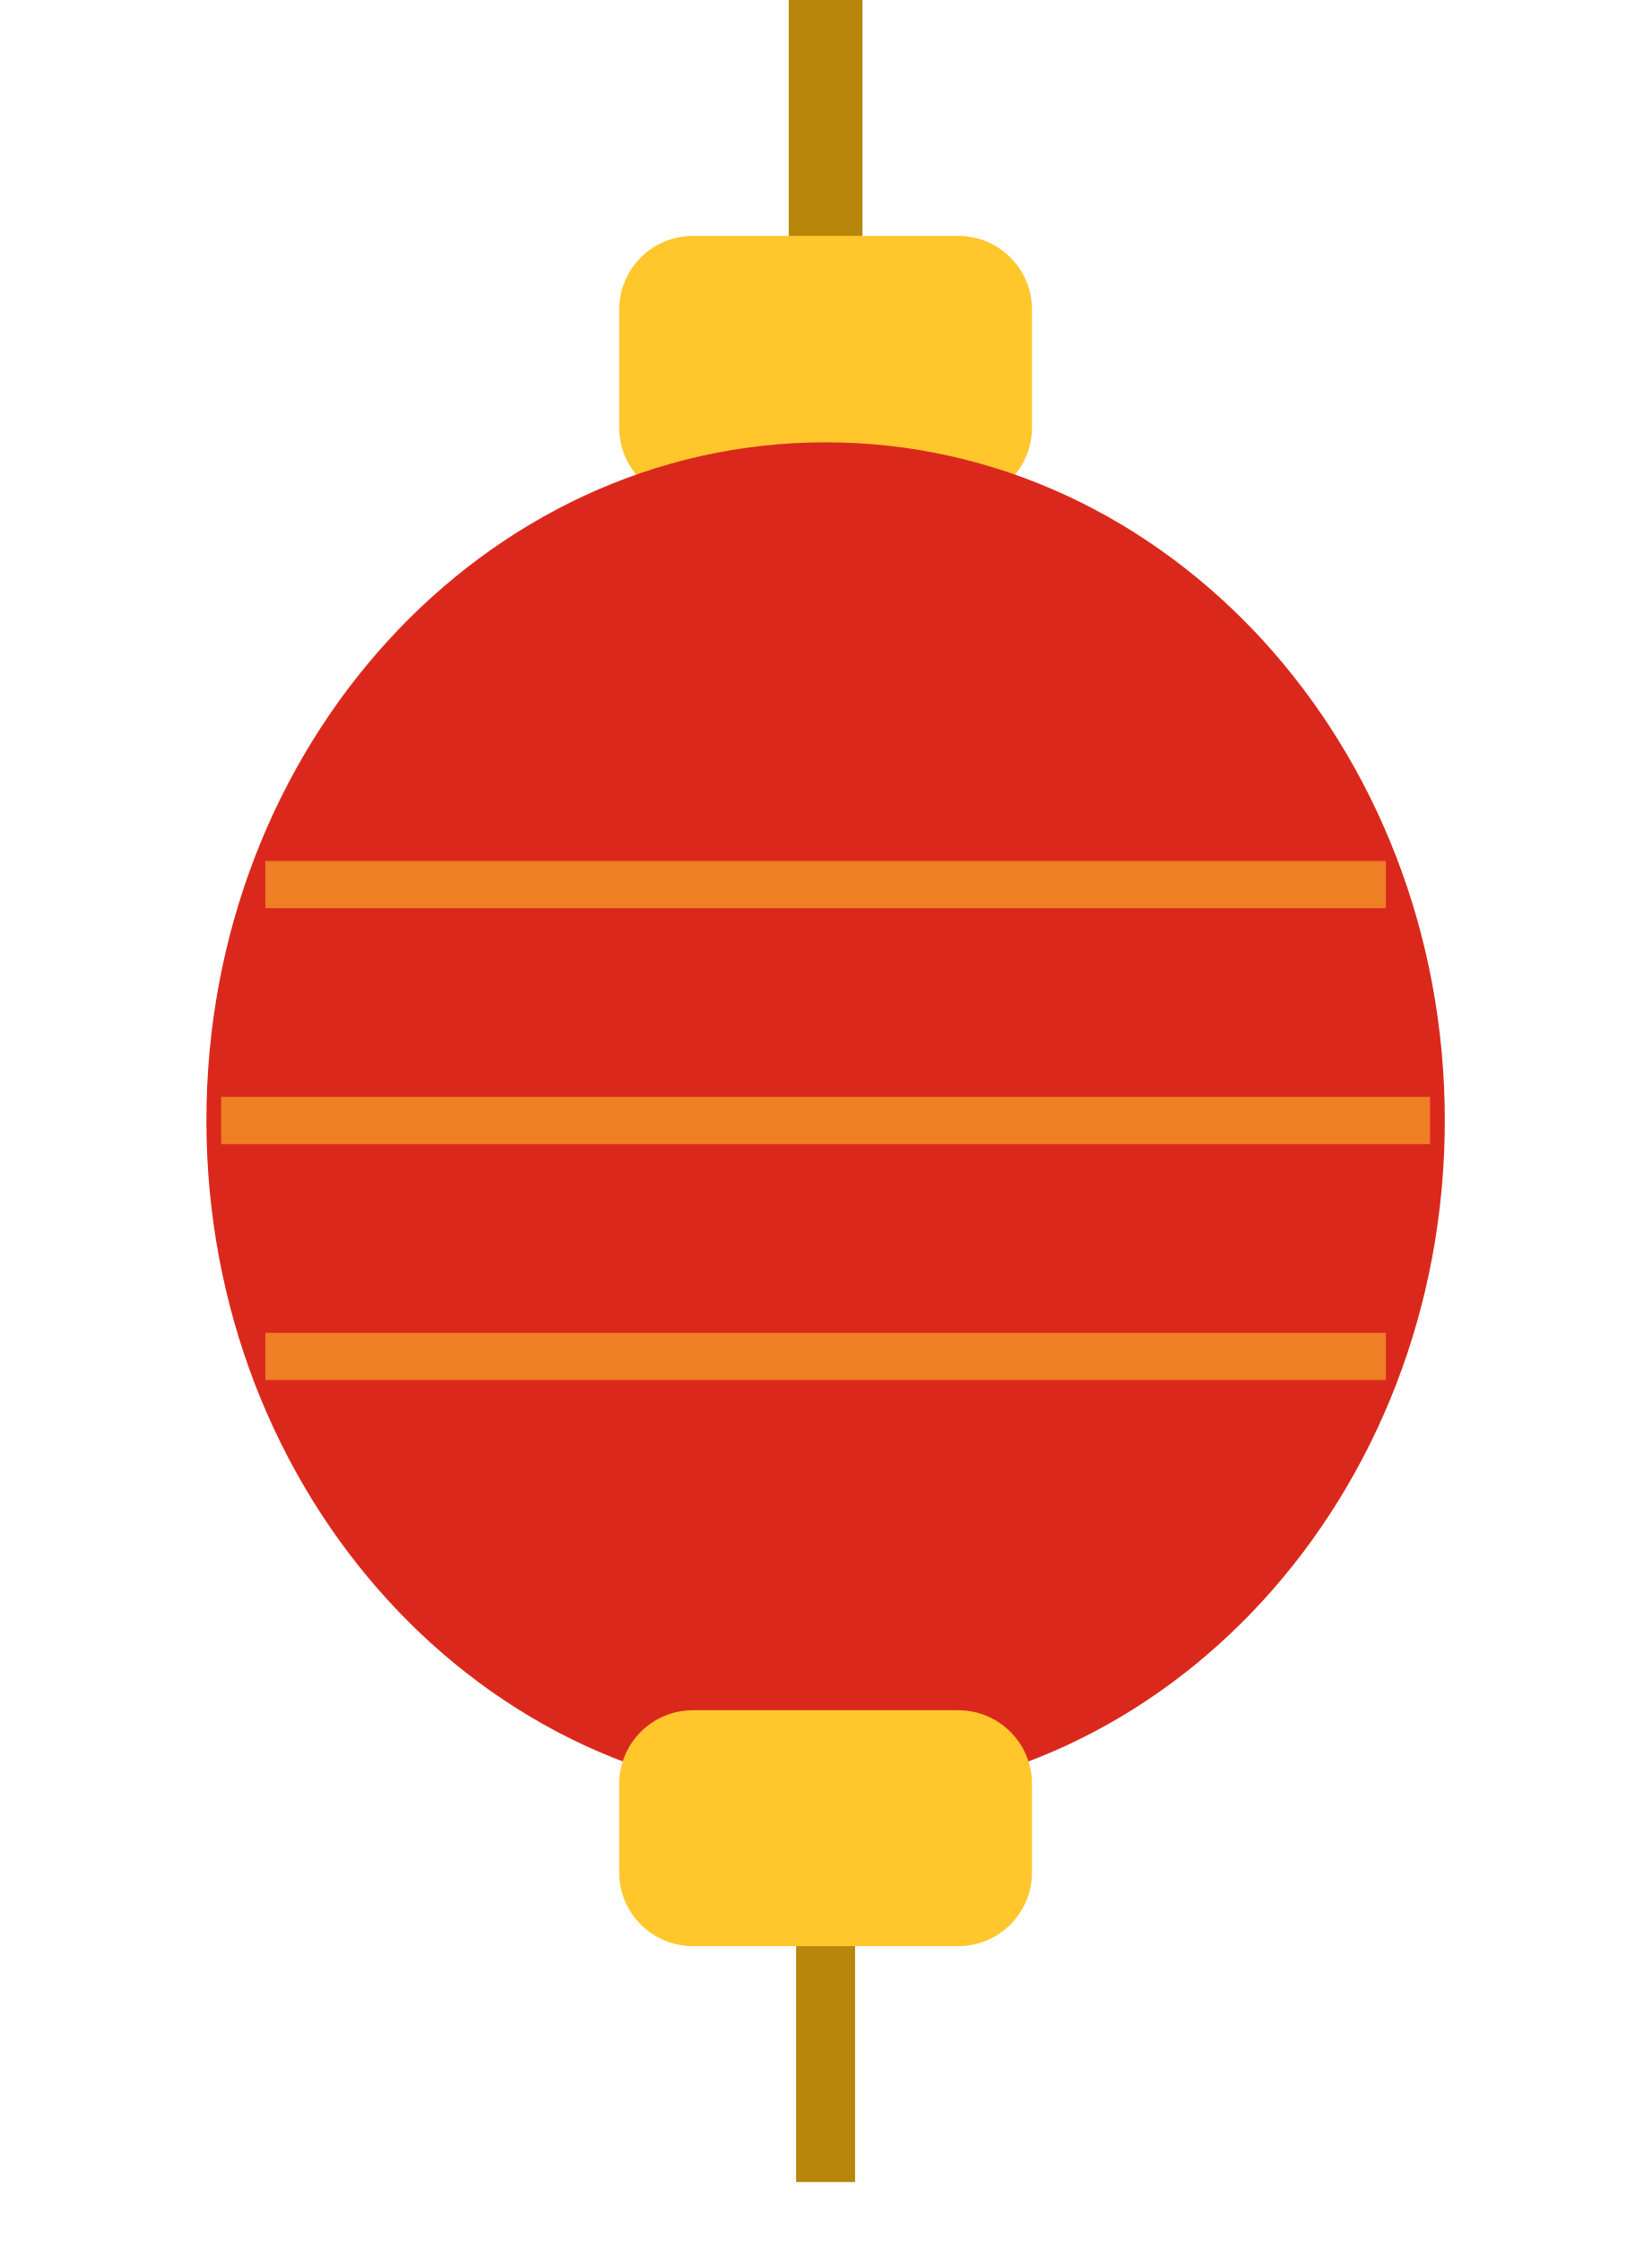
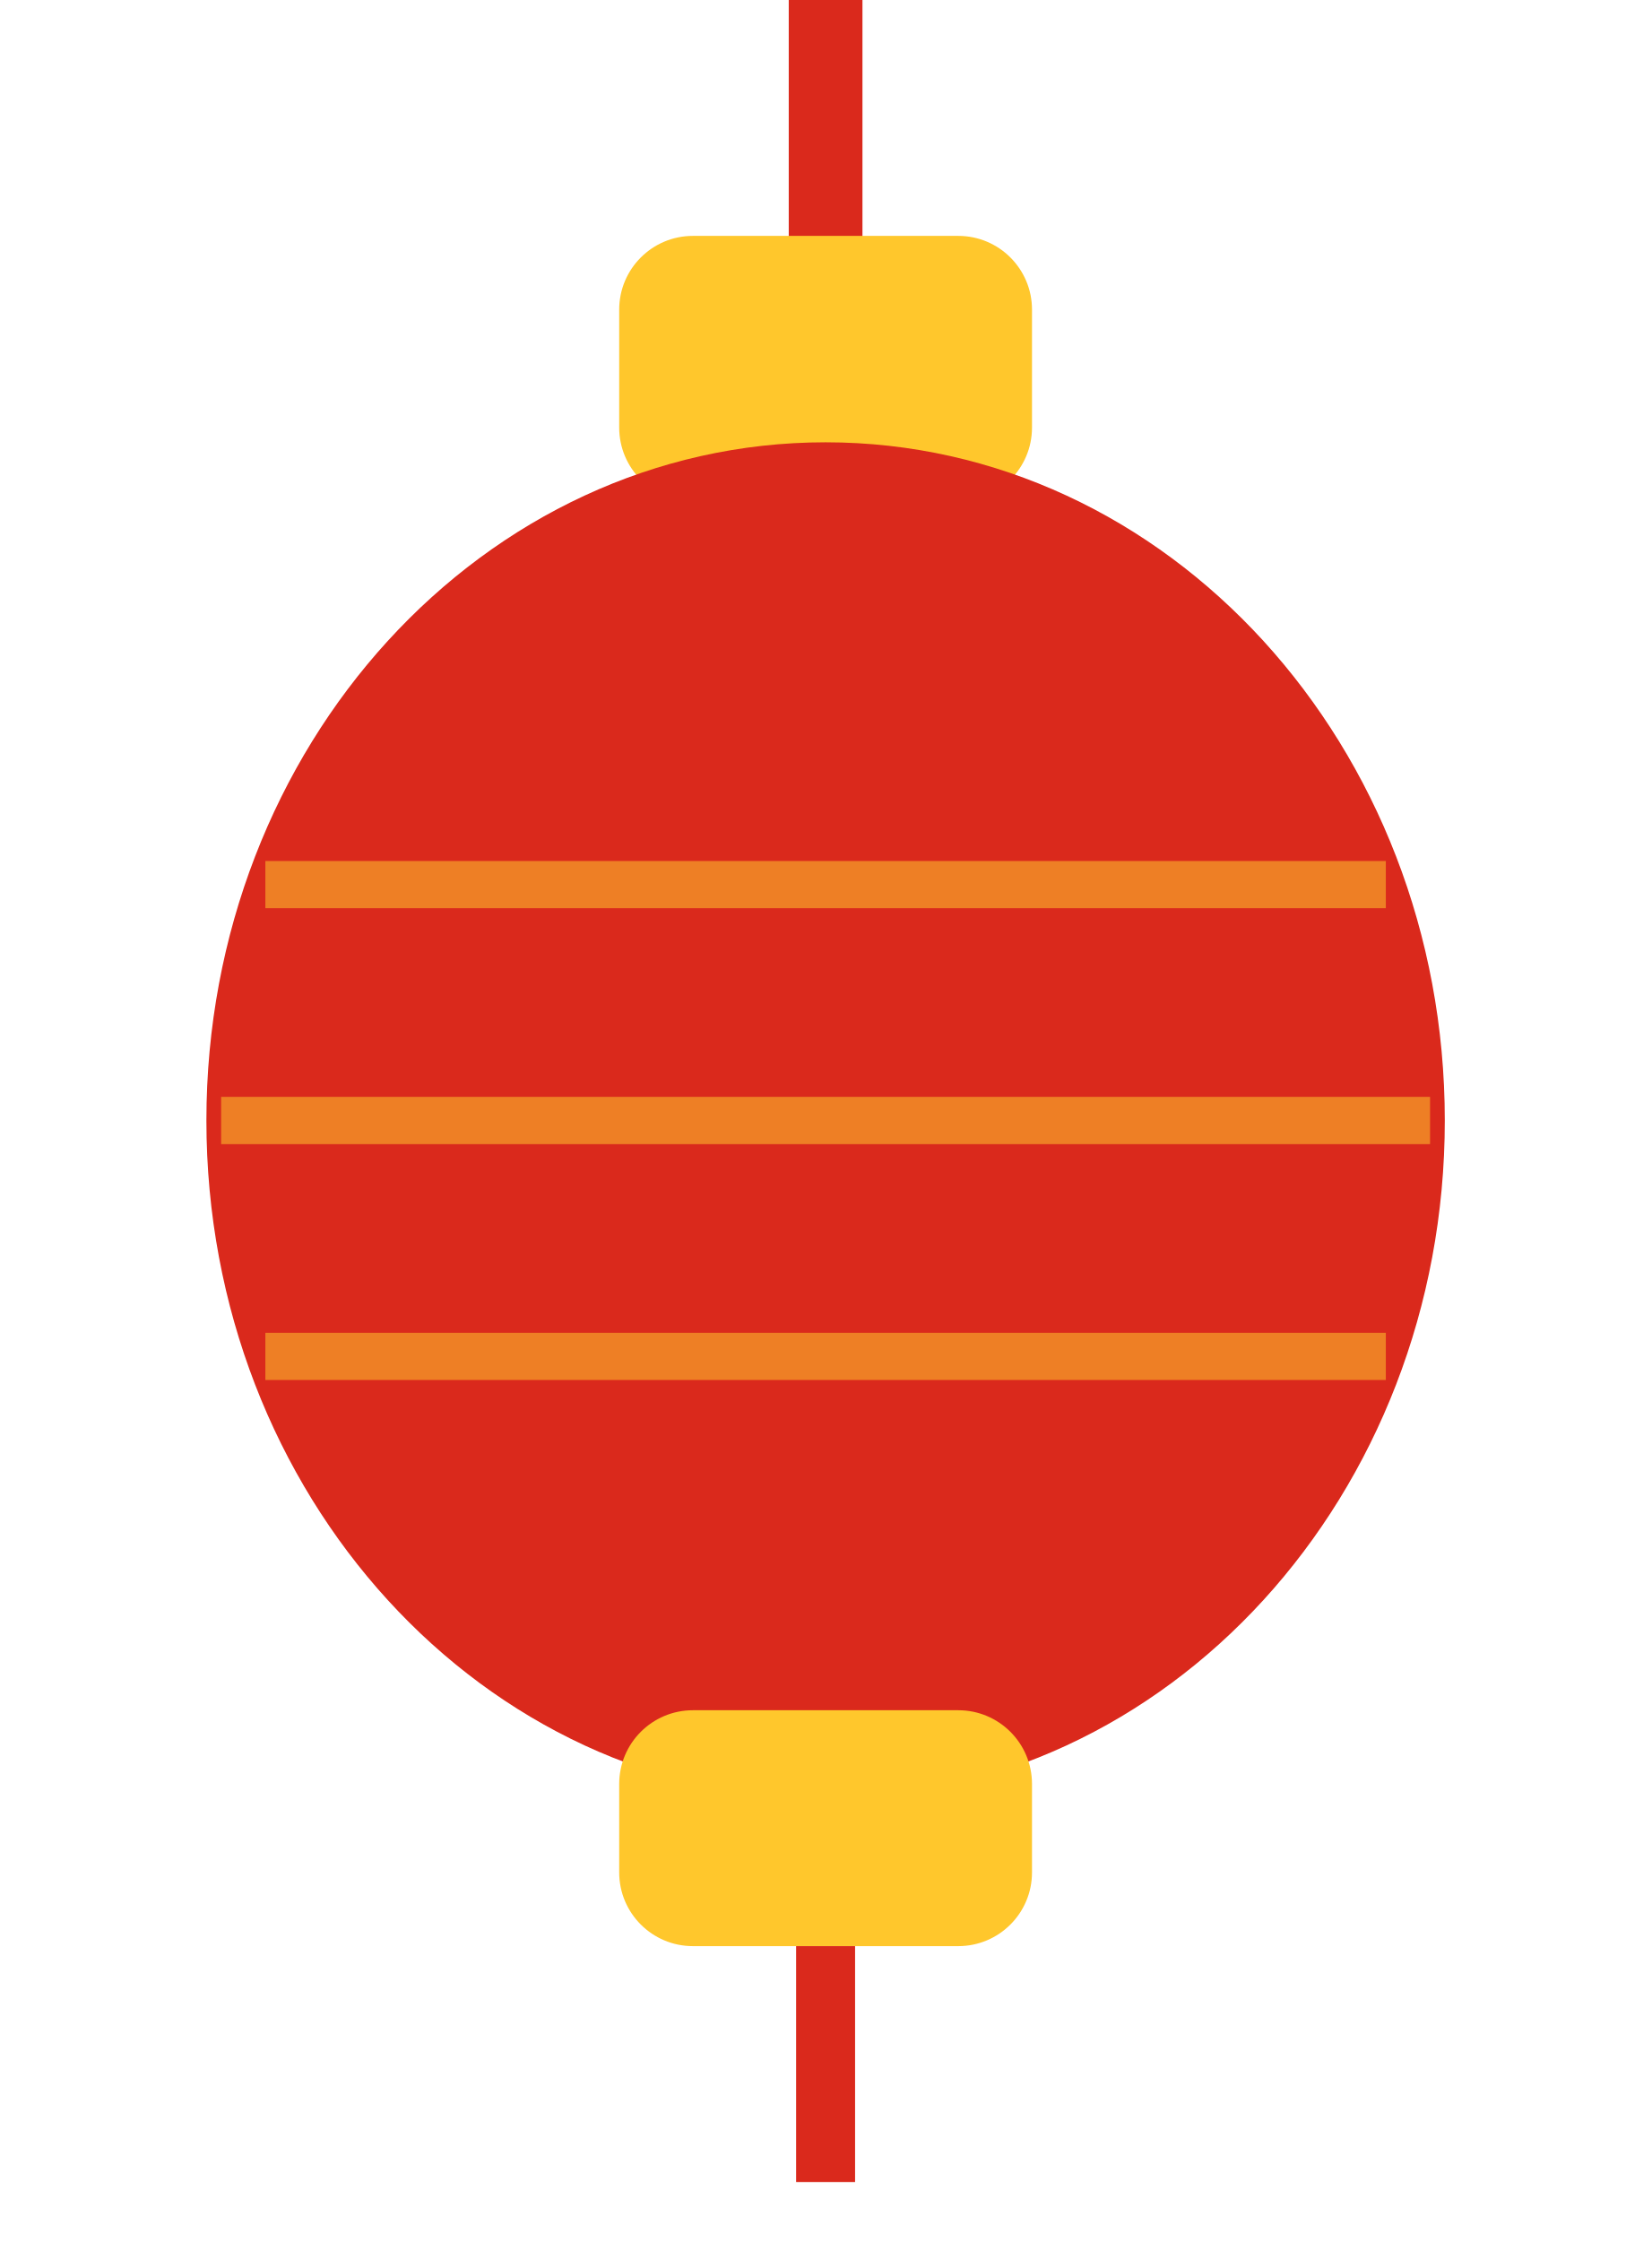
<svg xmlns="http://www.w3.org/2000/svg" width="56" height="76" viewBox="0 0 56 76">
-   <line x1="28" y1="0" x2="28" y2="10" stroke="#B8860B" stroke-width="2.5" />
+   <line x1="28" y1="0" x2="28" y2="10" stroke="#DA291C" stroke-width="2.5" />
  <rect x="21" y="8" width="14" height="9" rx="2.5" fill="#FFC72C" />
  <ellipse cx="28" cy="38" rx="21" ry="23" fill="#DA291C" />
  <path d="M9 30 h38 M7.5 38 h41 M9 46 h38" stroke="#FFC72C" stroke-width="1.6" opacity=".55" />
  <rect x="21" y="58" width="14" height="8" rx="2.5" fill="#FFC72C" />
-   <line x1="28" y1="66" x2="28" y2="74" stroke="#B8860B" stroke-width="2" />
+   <line x1="28" y1="66" x2="28" y2="74" stroke="#DA291C" stroke-width="2" />
</svg>
